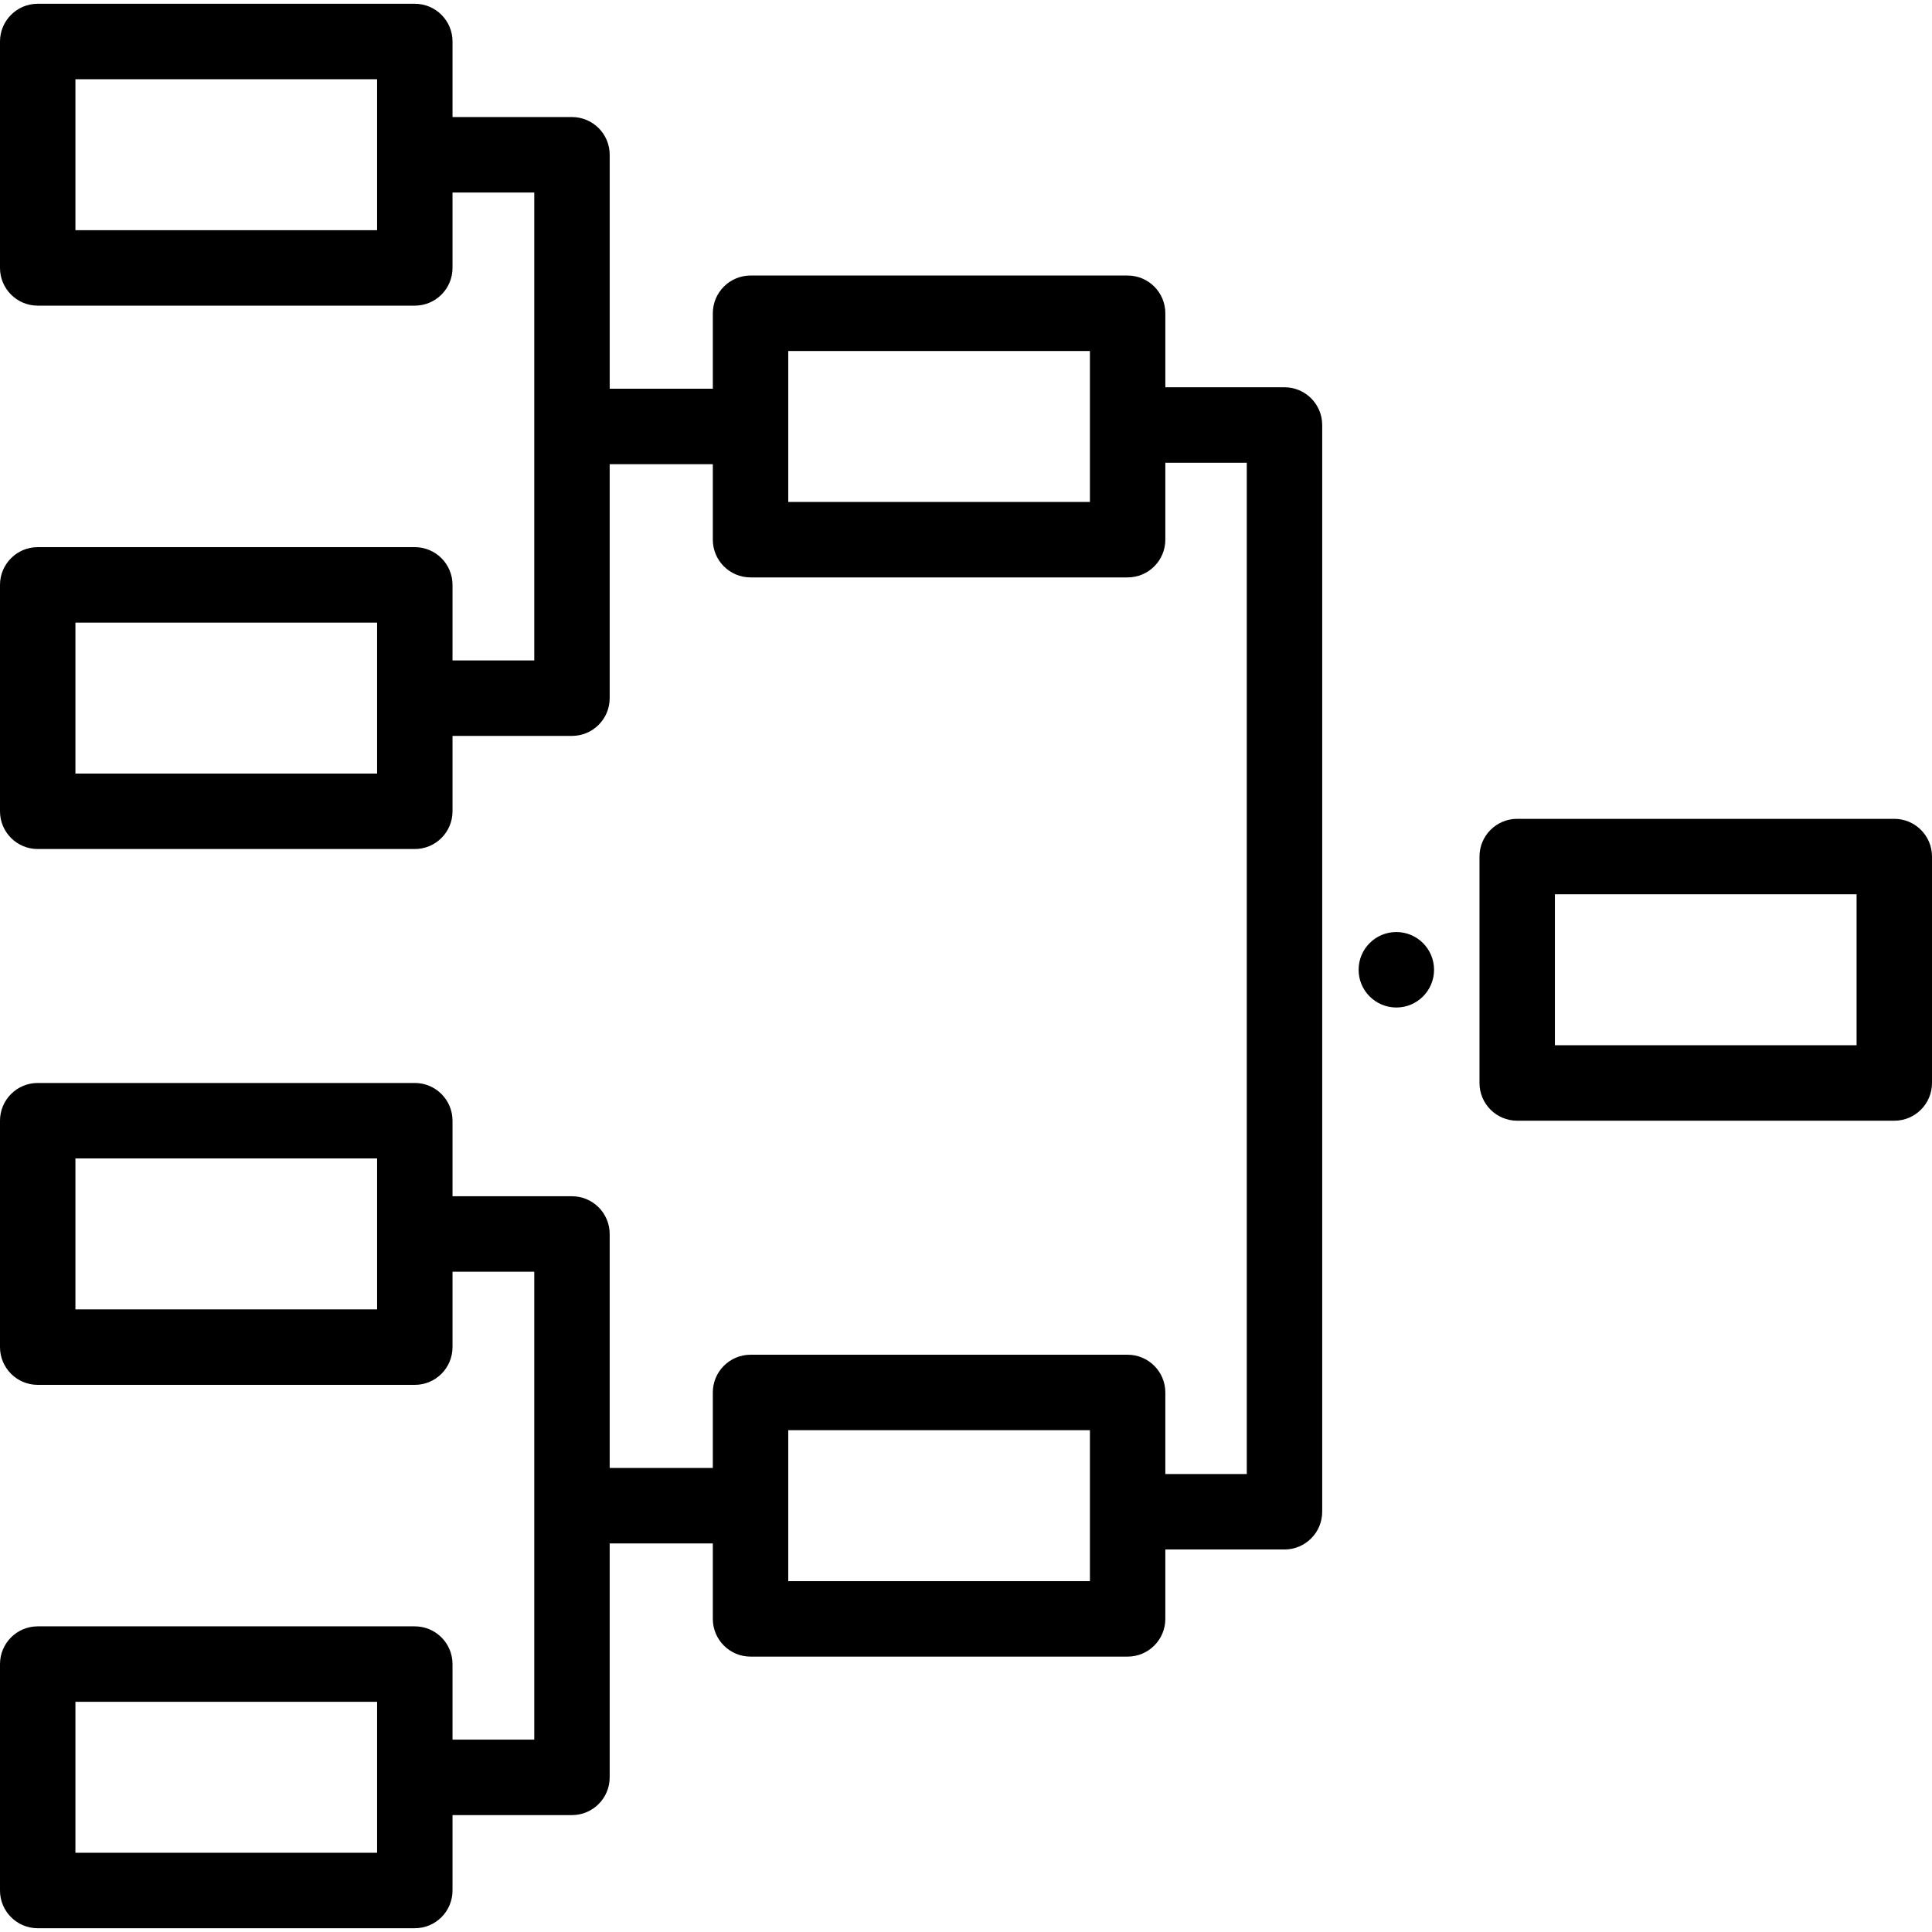
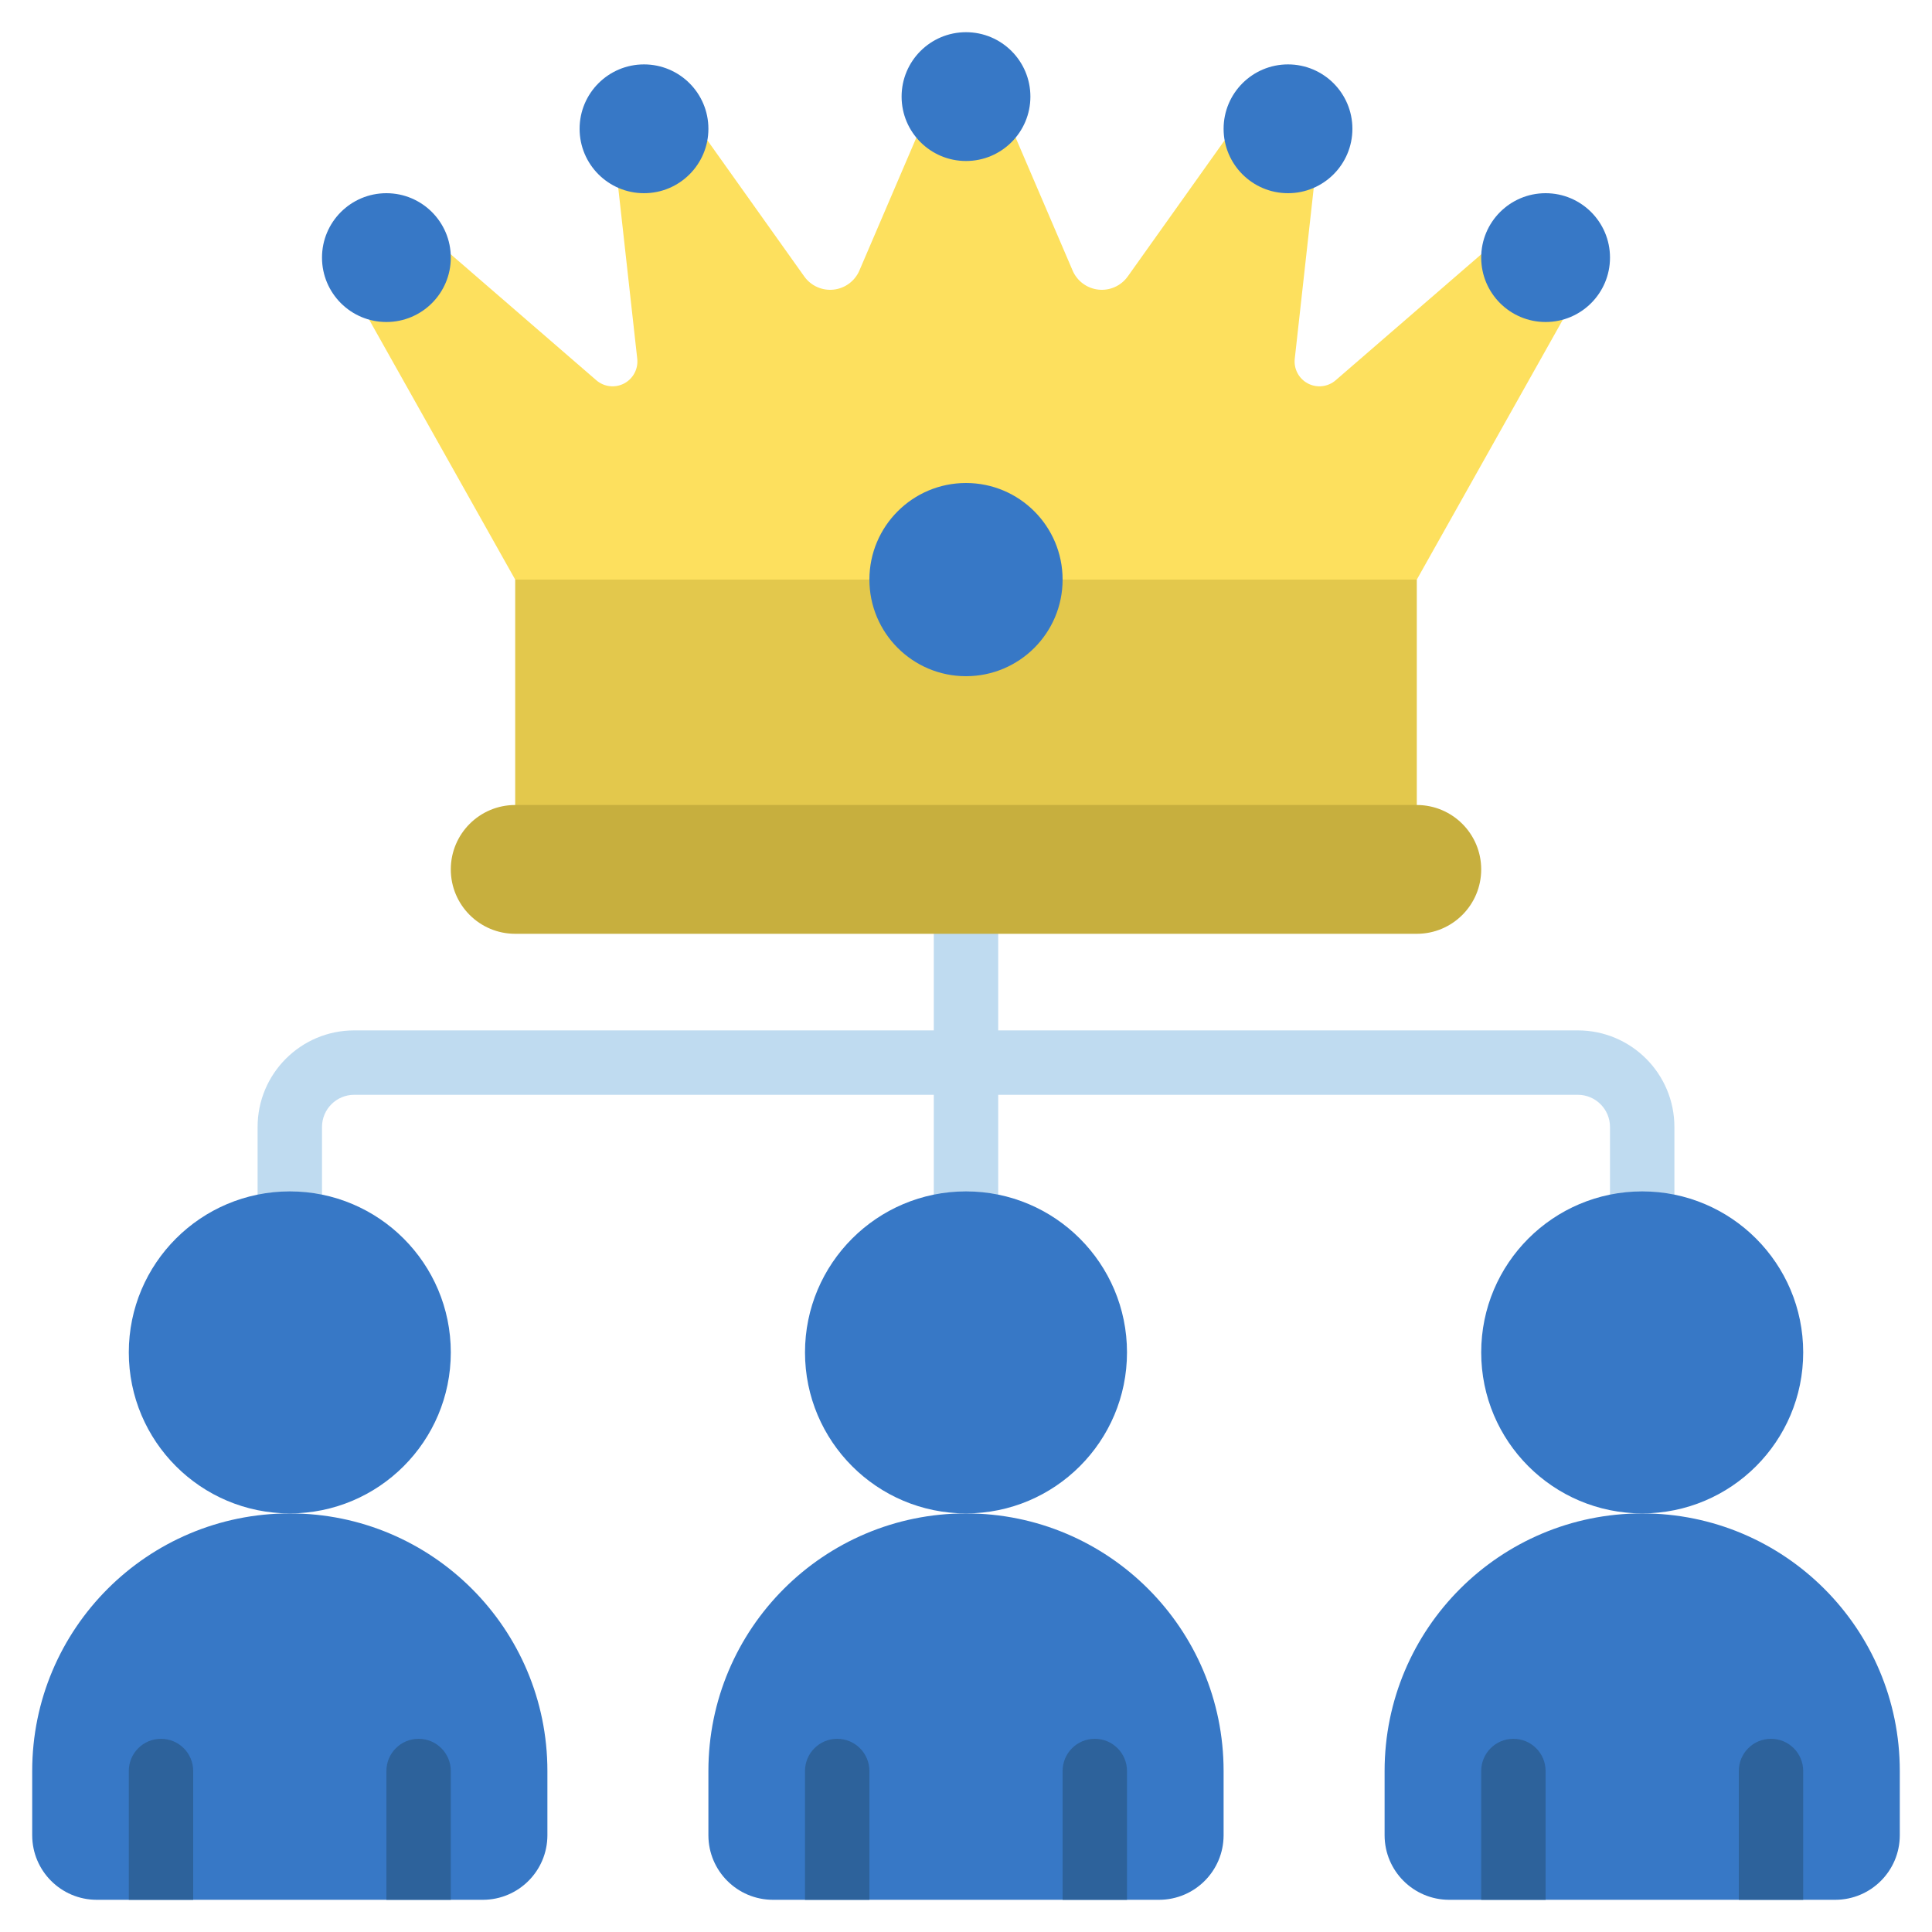
- <svg xmlns="http://www.w3.org/2000/svg" version="1.1" id="Capa_1" x="0px" y="0px" viewBox="0 0 512 512" style="enable-background:new 0 0 512 512;" xml:space="preserve" width="512" height="512">
-   <g>
-     <path d="M370.045,267c-5.519,0-9.998-4.477-9.998-10s4.47-10,9.989-10h0.01c5.52,0,9.993,4.477,9.993,10S375.564,267,370.045,267z" />
-     <path d="M502.007,297h-99.934c-5.519,0-9.993-4.477-9.993-10v-60c0-5.523,4.475-10,9.993-10h99.934c5.519,0,9.993,4.477,9.993,10   v60C512,292.523,507.525,297,502.007,297z M412.066,277h79.947v-40h-79.947V277z" />
-     <path d="M340.406,102.63h-31.579V83.02c0-5.52-4.477-10-9.993-10h-99.934c-5.516,0-9.993,4.48-9.993,10v20h-27.332v-62   c0-5.52-4.477-10-9.993-10h-31.659V11c0-5.52-4.467-10-9.993-10H9.993C4.477,1,0,5.48,0,11v60c0,5.52,4.477,10,9.993,10h99.934   c5.526,0,9.993-4.48,9.993-10V51.02h21.666v124h-21.666V155c0-5.52-4.467-10-9.993-10H9.993C4.477,145,0,149.48,0,155v60   c0,5.52,4.477,10,9.993,10h99.934c5.526,0,9.993-4.48,9.993-10v-19.98h31.659c5.516,0,9.993-4.48,9.993-10v-62h27.332v20   c0,5.52,4.477,10,9.993,10h99.934c5.516,0,9.993-4.48,9.993-10v-20.39h21.586v268h-21.586v-21.61c0-5.52-4.477-10-9.993-10h-99.934   c-5.516,0-9.993,4.48-9.993,10v20h-27.332v-62c0-5.52-4.477-10-9.993-10h-31.659V297c0-5.52-4.467-10-9.993-10H9.993   C4.477,287,0,291.48,0,297v60c0,5.52,4.477,10,9.993,10h99.934c5.526,0,9.993-4.48,9.993-10v-19.98h21.666v124h-21.666V441   c0-5.52-4.467-10-9.993-10H9.993C4.477,431,0,435.48,0,441v60c0,5.52,4.477,10,9.993,10h99.934c5.526,0,9.993-4.48,9.993-10v-19.98   h31.659c5.516,0,9.993-4.48,9.993-10v-62h27.332v20c0,5.52,4.477,10,9.993,10h99.934c5.516,0,9.993-4.48,9.993-10v-18.39h31.579   c5.516,0,9.993-4.48,9.993-10v-288C350.399,107.11,345.922,102.63,340.406,102.63z M99.934,61H19.987V21h79.947V61z M99.934,205   H19.987v-40h79.947V205z M288.84,133.02h-79.947v-40h79.947V133.02z M99.934,347H19.987v-40h79.947V347z M99.934,491H19.987v-40   h79.947V491z M288.84,419.02h-79.947v-40h79.947V419.02z" />
+ <svg xmlns="http://www.w3.org/2000/svg" id="icons" height="512" viewBox="0 0 60 60" width="512">
+   <path d="m49 32h-18v-4a1 1 0 0 0 -2 0v4h-18a3 3 0 0 0 -3 3v4a1 1 0 0 0 2 0v-4a1 1 0 0 1 1-1h18v5a1 1 0 0 0 2 0v-5h18a1 1 0 0 1 1 1v4a1 1 0 0 0 2 0v-4a3 3 0 0 0 -3-3z" fill="#bfdbf0" />
+   <path d="m16 18-4.54-8.08 2.53-2.03 4.53 3.92a.771.771 0 0 0 1.27-.67l-.59-5.31 2.77-1.47 3.01 4.23a.988.988 0 0 0 1.71-.19l1.77-4.13h3.08l1.77 4.13a.988.988 0 0 0 1.71.19l3.01-4.23 2.77 1.47-.59 5.31a.771.771 0 0 0 1.27.67l4.53-3.92 2.53 2.03-4.54 8.08-1 1h-26z" fill="#fde05e" />
+   <g fill="#3778c6">
+     <path d="m38 55v2a2.006 2.006 0 0 1 -2 2h-12a2.006 2.006 0 0 1 -2-2v-2a8 8 0 1 1 16 0z" />
+     <path d="m17 55v2a2.006 2.006 0 0 1 -2 2h-12a2.006 2.006 0 0 1 -2-2v-2a8 8 0 1 1 16 0z" />
+     <path d="m59 55v2a2.006 2.006 0 0 1 -2 2h-12a2.006 2.006 0 0 1 -2-2v-2a8 8 0 1 1 16 0z" />
+     <circle cx="30" cy="42" r="5" />
+     <circle cx="9" cy="42" r="5" />
+     <circle cx="51" cy="42" r="5" />
  </g>
+   <path d="m16 18h28v8h-28z" fill="#e3c84c" />
+   <circle cx="12" cy="8" fill="#3778c6" r="2" />
+   <circle cx="20" cy="4" fill="#3778c6" r="2" />
+   <circle cx="30" cy="3" fill="#3778c6" r="2" />
+   <circle cx="30" cy="18" fill="#3778c6" r="3" />
+   <circle cx="48" cy="8" fill="#3778c6" r="2" />
+   <circle cx="40" cy="4" fill="#3778c6" r="2" />
+   <rect fill="#c7af3e" height="4" rx="2" width="32" x="14" y="25" />
+   <path d="m27 55v4h-2v-4a1 1 0 0 1 2 0z" fill="#2d629b" />
+   <path d="m35 55v4h-2v-4a1 1 0 0 1 2 0z" fill="#2d629b" />
+   <path d="m6 55v4h-2v-4a1 1 0 0 1 2 0z" fill="#2d629b" />
+   <path d="m14 55v4h-2v-4a1 1 0 0 1 2 0z" fill="#2d629b" />
+   <path d="m48 55v4h-2v-4a1 1 0 0 1 2 0z" fill="#2d629b" />
+   <path d="m56 55v4h-2v-4a1 1 0 0 1 2 0z" fill="#2d629b" />
</svg>
